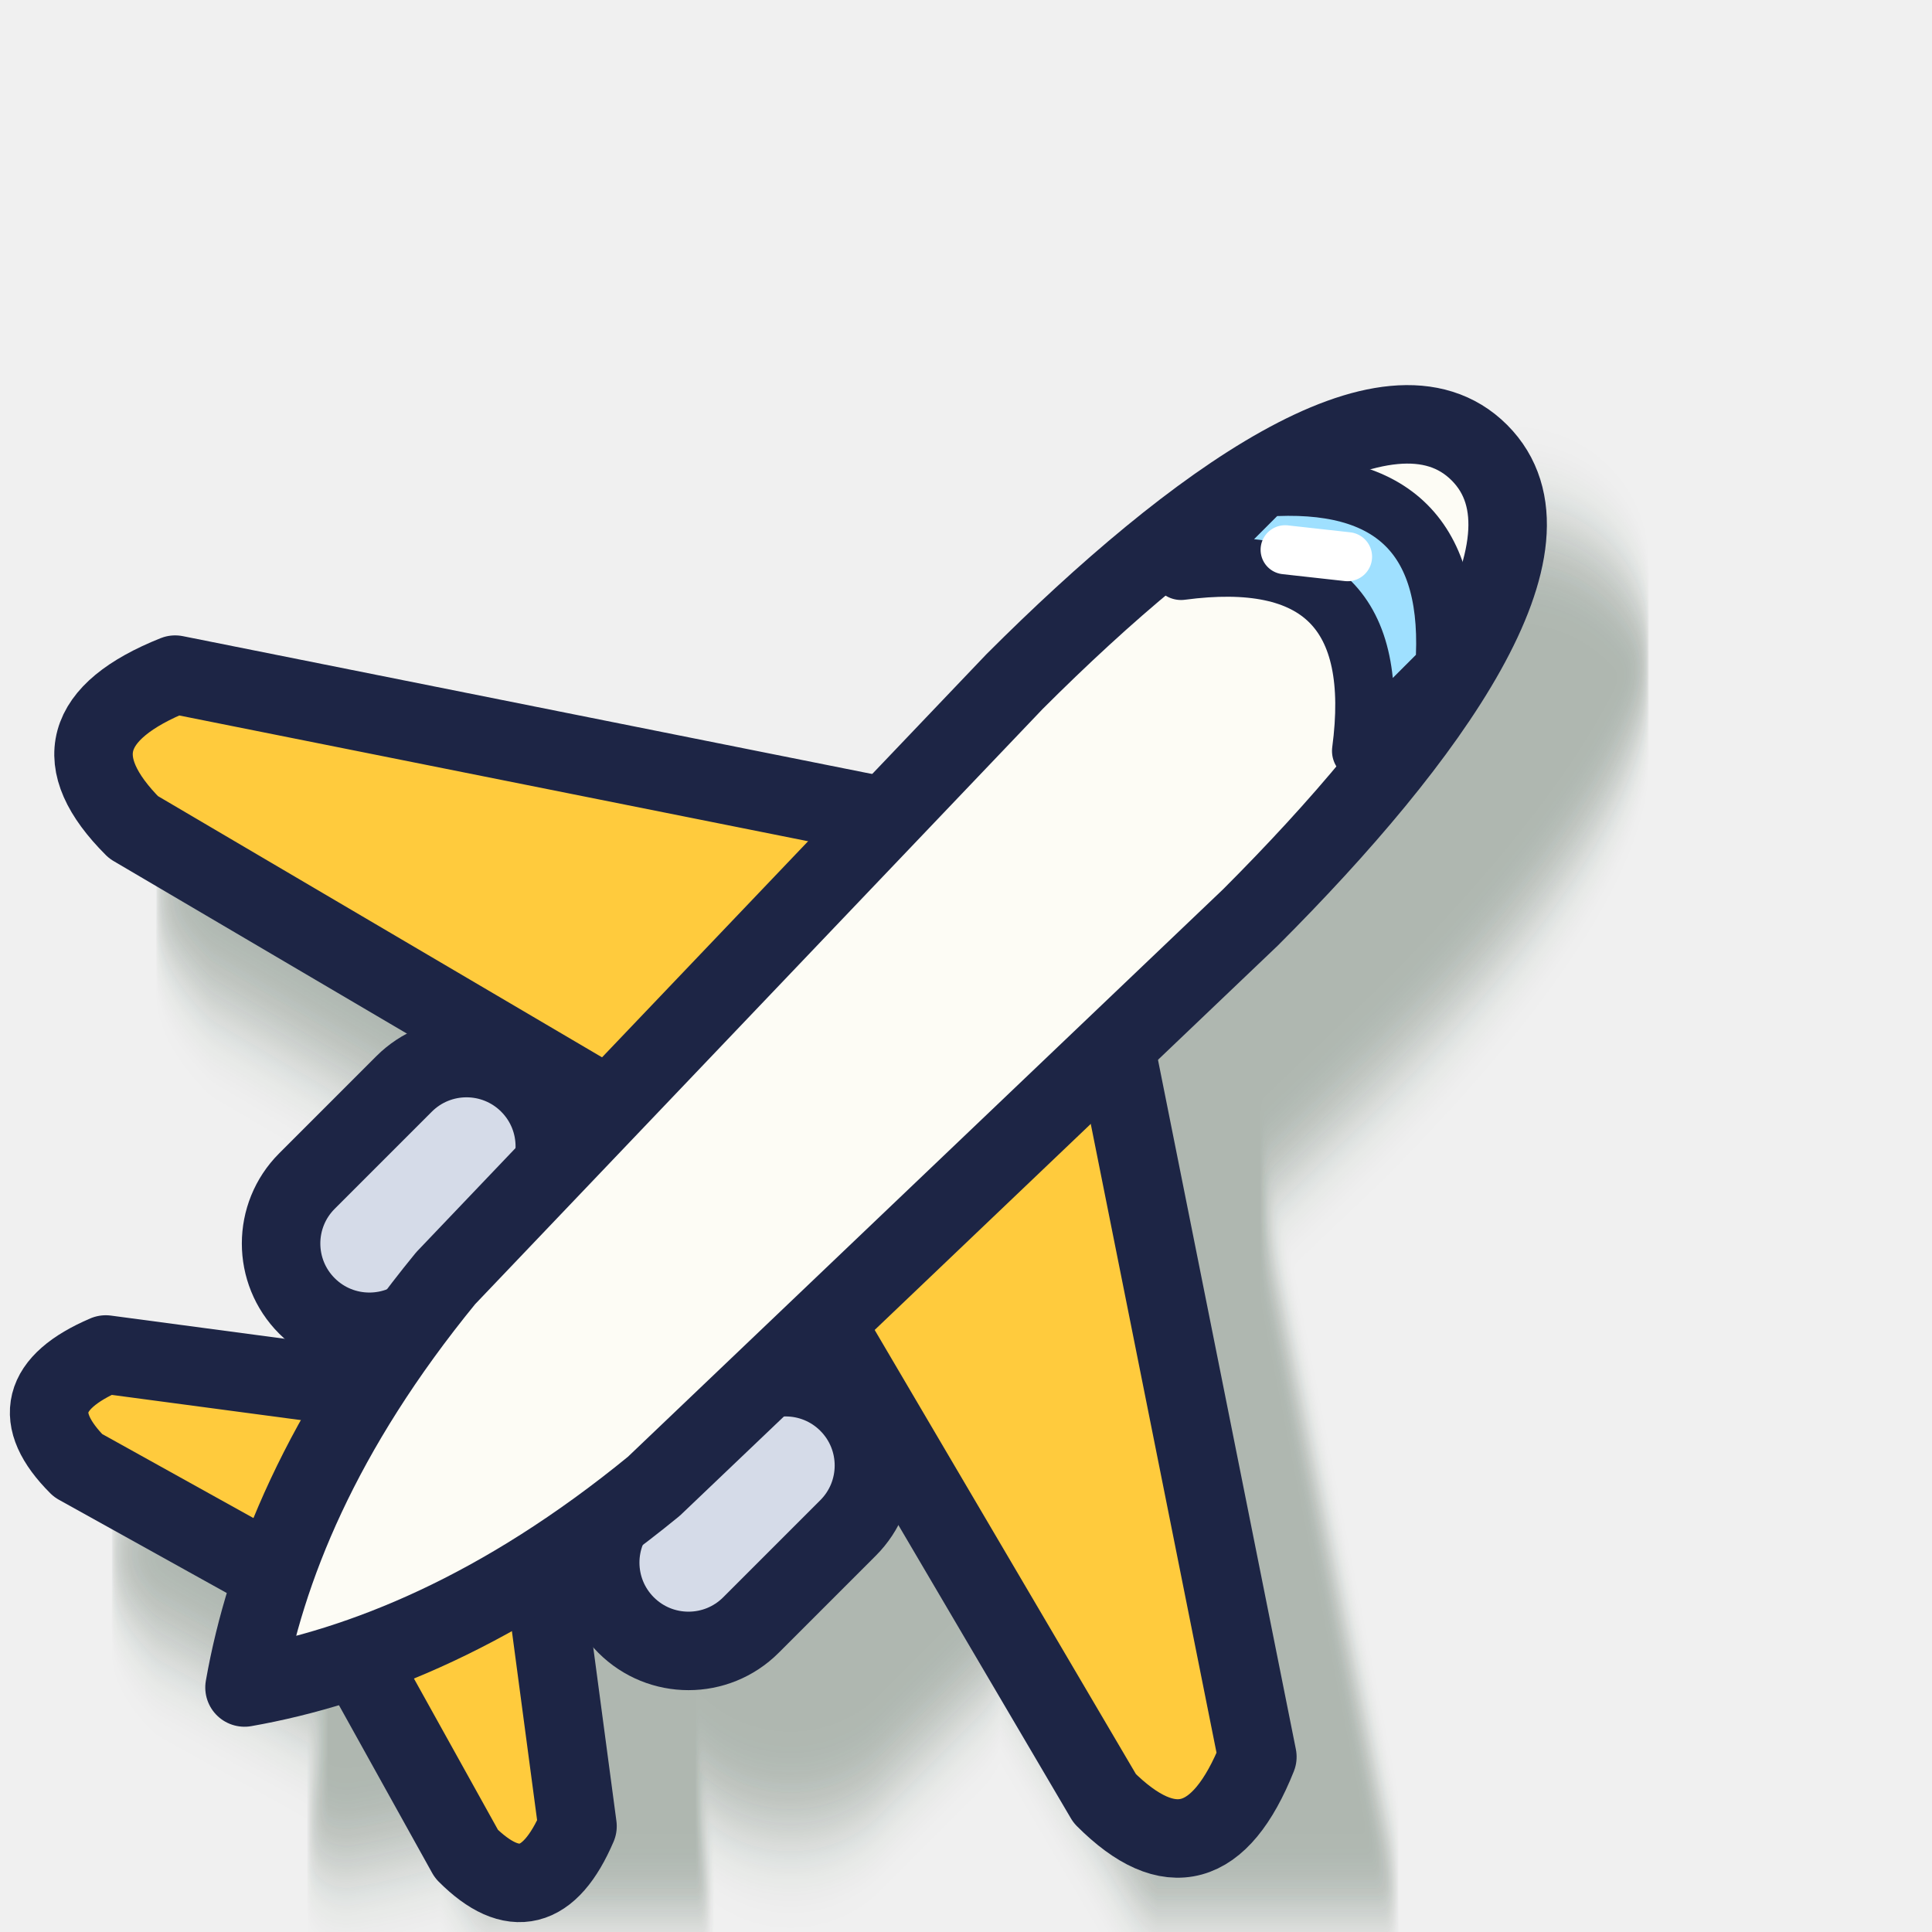
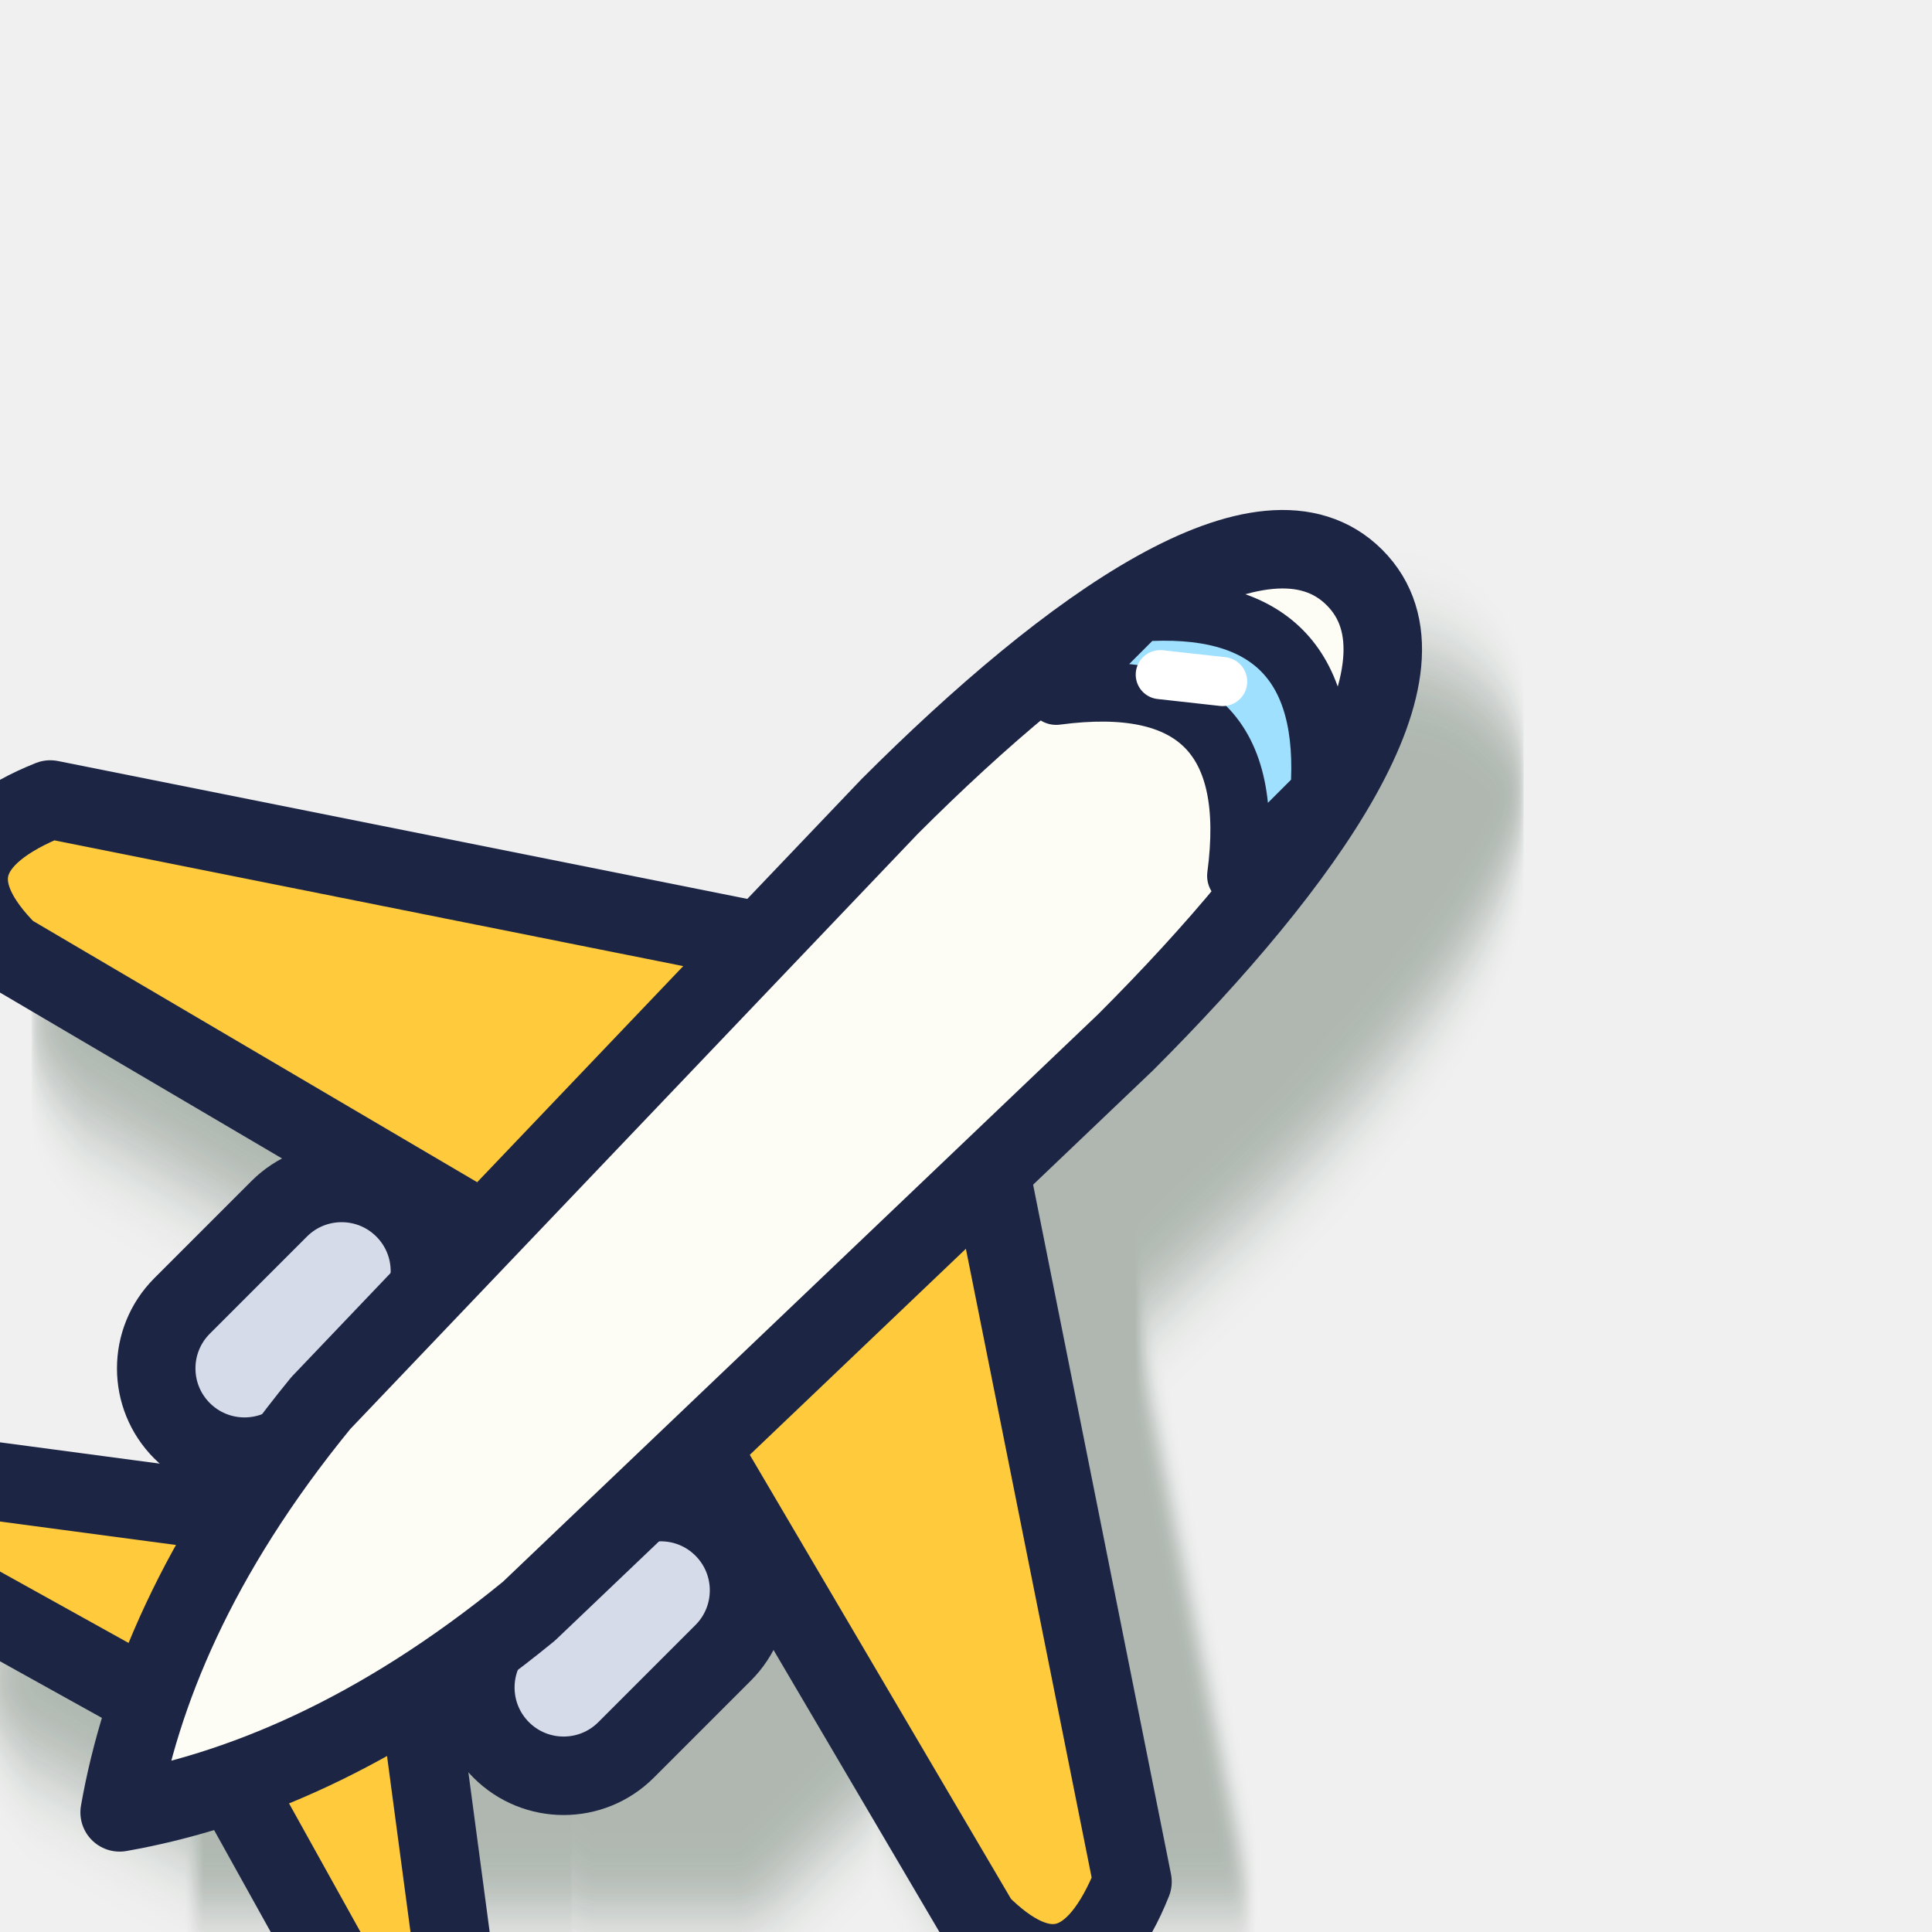
<svg xmlns="http://www.w3.org/2000/svg" viewBox="0 0 1024 1024" width="1024" height="1024">
  <defs>
    <filter id="soft" x="-20%" y="-20%" width="140%" height="140%">
      <feGaussianBlur stdDeviation="1.6" />
    </filter>
  </defs>
-   <g transform="translate(566 586) rotate(45) scale(10.4) translate(-48 -40)" opacity="0.3" filter="url(#soft)" stroke-width="4" stroke-linejoin="round">
+   <g transform="translate(566 586) rotate(45) scale(10.4) translate(-48 -31)" opacity="0.3" filter="url(#soft)" stroke-width="4" stroke-linejoin="round">
    <path fill="#12301f" stroke="#12301f" d="M48 72l17 13q2 5-3 5l-14-4-14 4q-5 0-3-5z" />
    <path fill="#12301f" stroke="#12301f" d="M48 32l39 26q3 7-4 7l-27-7h-16l-27 7q-7 0-4-7z" />
    <rect fill="#12301f" stroke="#12301f" x="32" y="60" width="9" height="16" rx="4.500" />
    <rect fill="#12301f" stroke="#12301f" x="55" y="60" width="9" height="16" rx="4.500" />
    <path fill="#12301f" stroke="#12301f" d="M48 3c6.500 0 8.500 12 8.500 25l-1 42c-1 10-4 17-7.500 22-3.500-5-6.500-12-7.500-22l-1-42c0-13 2-25 8.500-25z" />
    <path fill="#12301f" stroke="#12301f" d="M41.500 18q6.500-8.500 13 0v-6q-6.500-7.500-13 0z" />
    <path fill="none" stroke="none" d="M44.500 13.500l2.500-2" />
  </g>
-   <g transform="translate(512 512) rotate(45) scale(10.4) translate(-48 -40)" stroke="#1d2545" stroke-width="4" stroke-linejoin="round" stroke-linecap="round">
+   <g transform="translate(512 512) rotate(45) scale(10.4) translate(-48 -31)" stroke="#1d2545" stroke-width="4" stroke-linejoin="round" stroke-linecap="round">
    <path fill="#ffcb3d" d="M48 72l17 13q2 5-3 5l-14-4-14 4q-5 0-3-5z" />
    <path fill="#ffcb3d" d="M48 32l39 26q3 7-4 7l-27-7h-16l-27 7q-7 0-4-7z" />
    <rect fill="#d5dbe8" x="32" y="60" width="9" height="16" rx="4.500" />
    <rect fill="#d5dbe8" x="55" y="60" width="9" height="16" rx="4.500" />
    <path fill="#fdfcf5" d="M48 3c6.500 0 8.500 12 8.500 25l-1 42c-1 10-4 17-7.500 22-3.500-5-6.500-12-7.500-22l-1-42c0-13 2-25 8.500-25z" />
    <path fill="#9fe0ff" stroke-width="3" d="M41.500 18q6.500-8.500 13 0v-6q-6.500-7.500-13 0z" />
    <path fill="none" stroke="#ffffff" stroke-width="2.5" d="M44.500 13.500l2.500-2" />
  </g>
</svg>
